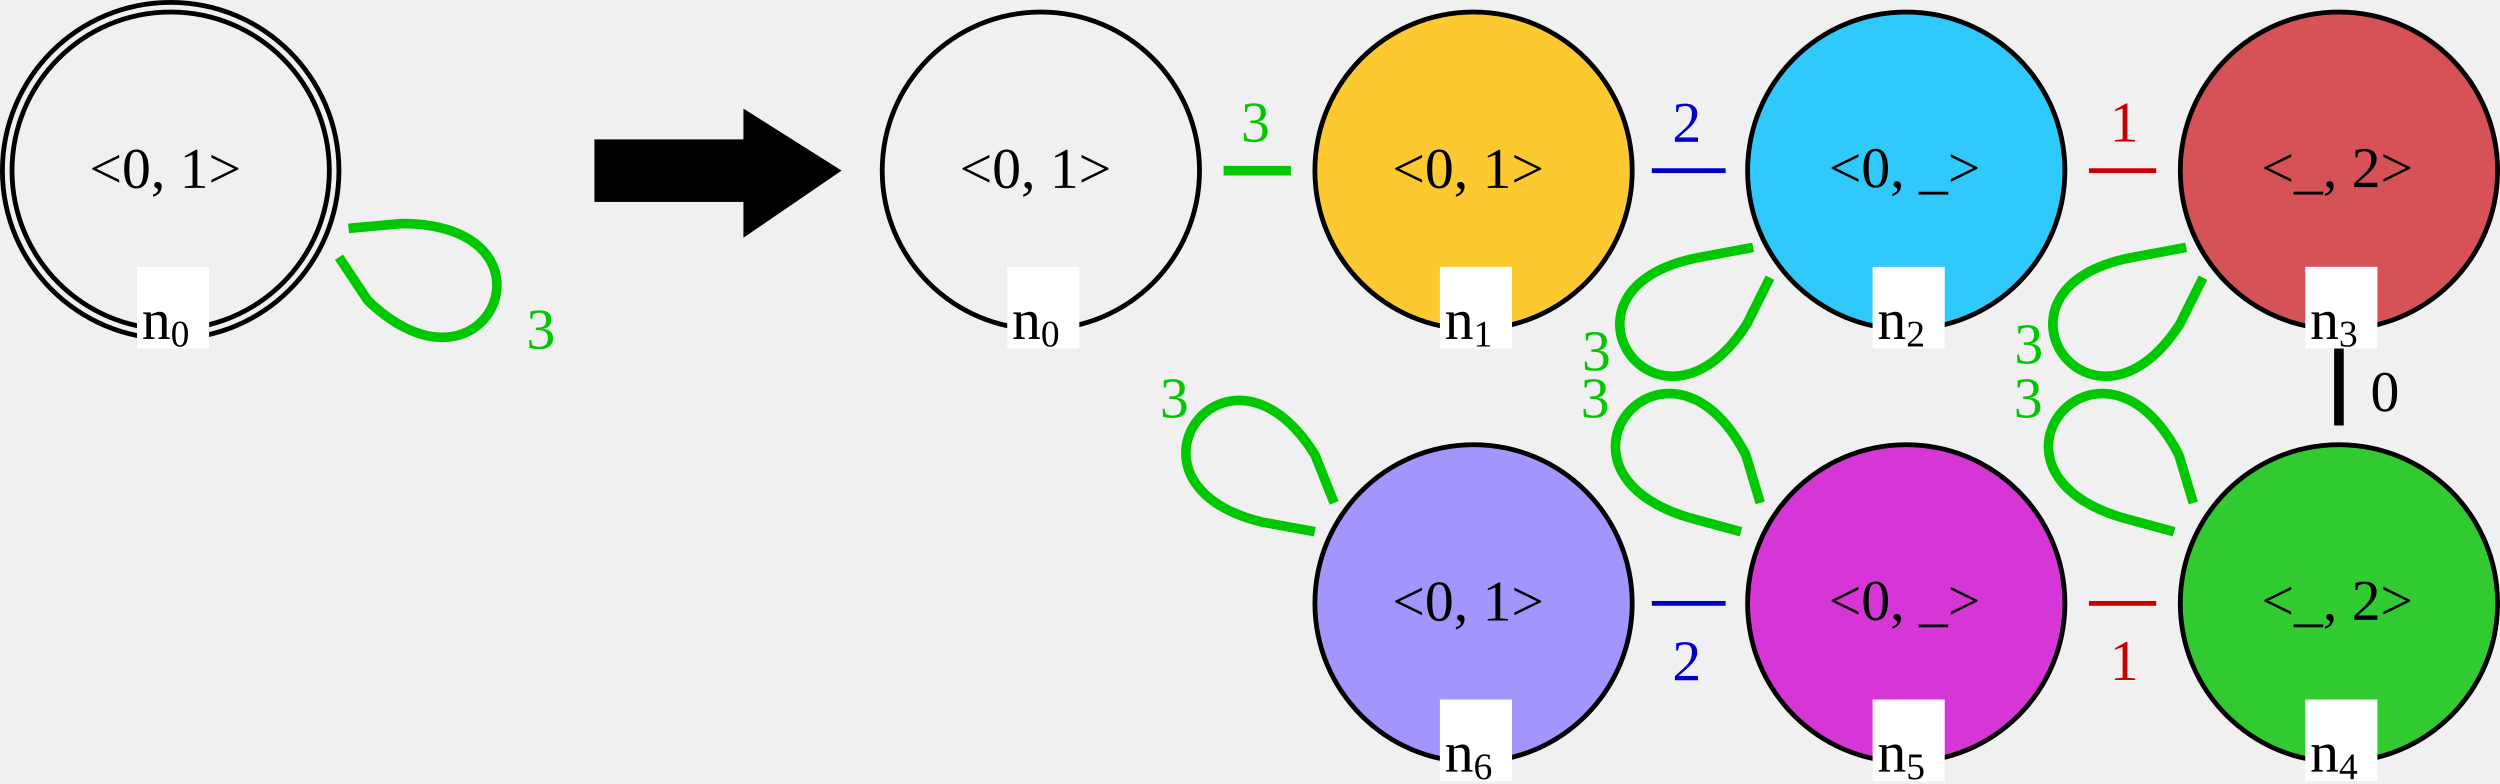
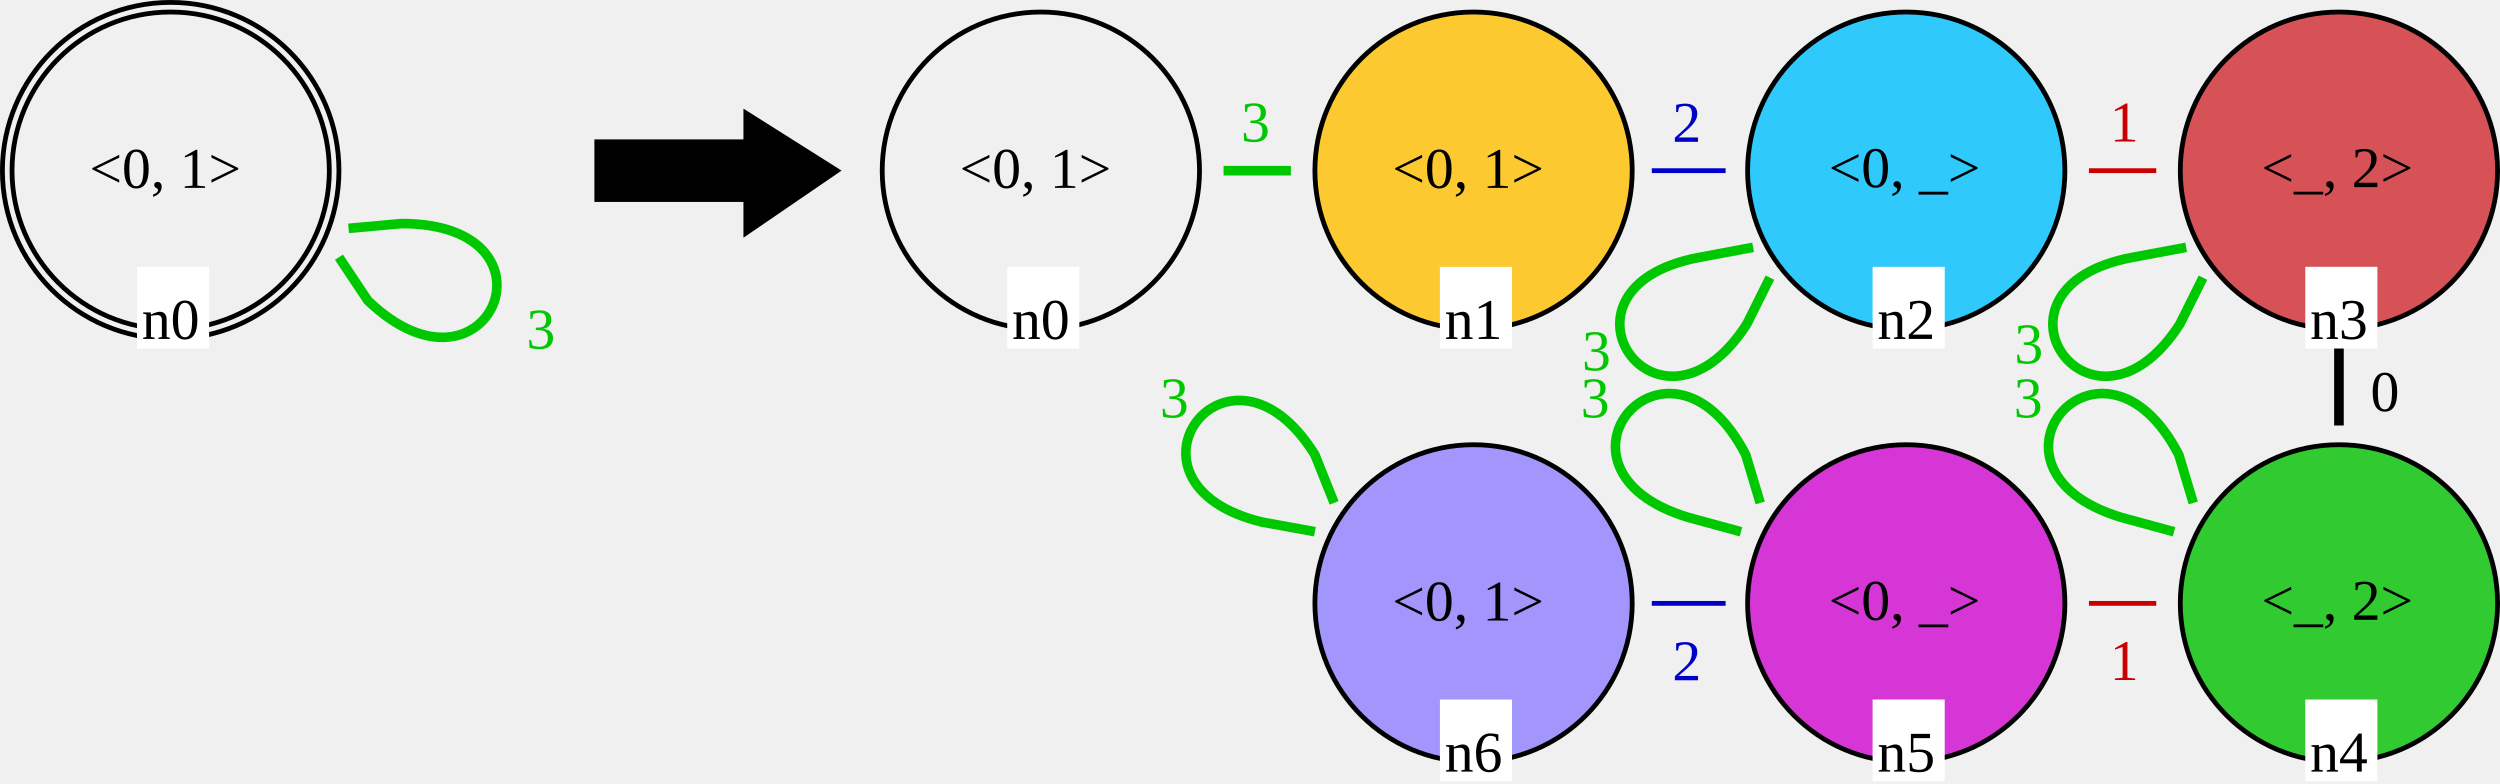
<svg xmlns="http://www.w3.org/2000/svg" version="1.1" font="Noto Sans Regular" font-size="12px" width="520" height="162.978" id="svg3">
  <defs id="defs3" />
  <circle id="LGn0_0" cx="35.5" cy="35.5" r="33" fill="none" stroke="#000000" stroke-width="1" stroke-linecap="square" style="fill:none;fill-opacity:0.801" />
  <circle id="LGn0_1" cx="35.5" cy="35.5" r="35" fill="none" stroke="#000000" stroke-width="1" stroke-linecap="square" />
  <text id="LGn0_2" x="18.61" y="39.076" fill="#000000">&lt;0, 1&gt;</text>
  <rect id="LGn0_3" x="28.5" y="55.5" width="15" height="17" fill="#ffffff" />
-   <text id="LGn0_4" x="29.5" y="70.5" fill="#000000">n<tspan style="font-size:65%;baseline-shift:sub" id="tspan1">0</tspan>
-   </text>
+   <text id="LGn0_4" x="29.5" y="70.5" fill="#000000">n0</text>
  <path id="LGn0_3_n0_5" d="m 70.5,53.5 6,9 c 25,24 42,-16 7,-16 l -11,1" fill="none" stroke="#00c800" stroke-width="2" stroke-linecap="butt" stroke-dasharray="2" style="stroke-dasharray:none" />
  <text id="LGn0_3_n0_6" x="109.5" y="72.5" fill="#00c800">3</text>
  <polygon id="0" points="159,48 159,41 128,41 128,29 159,29 159,23 178,35 " stroke="#000000" stroke-width="1" stroke-linecap="square" fill="#000000" transform="translate(-3.864939,0.5)" />
  <circle id="RGn2_0" cx="396.5" cy="35.5" r="33" fill="none" stroke="#000000" stroke-width="1" stroke-linecap="square" style="fill:#00c0ff;fill-opacity:0.801" />
  <text id="RGn2_1" x="380.378" y="38.926" fill="#000000">&lt;0, _&gt;</text>
  <rect id="RGn2_2" x="389.5" y="55.5" width="15" height="17" fill="#ffffff" />
-   <text id="RGn2_3" x="390.5" y="70.5" fill="#000000">n<tspan style="font-size:65%;baseline-shift:sub" id="tspan4">2</tspan>
-   </text>
+   <text id="RGn2_3" x="390.5" y="70.5" fill="#000000">n2</text>
  <circle id="RGn0_4" cx="216.5" cy="35.5" r="33" fill="none" stroke="#000000" stroke-width="1" stroke-linecap="square" style="fill:none;fill-opacity:0.8" />
  <text id="RGn0_5" x="199.61" y="39.076" fill="#000000">&lt;0, 1&gt;</text>
  <rect id="RGn0_6" x="209.5" y="55.5" width="15" height="17" fill="#ffffff" />
-   <text id="RGn0_7" x="210.5" y="70.5" fill="#000000">n<tspan style="font-size:65%;baseline-shift:sub" id="tspan2">0</tspan>
-   </text>
+   <text id="RGn0_7" x="210.5" y="70.5" fill="#000000">n0</text>
  <circle id="RGn1_8" cx="306.5" cy="35.5" r="33" fill="none" stroke="#000000" stroke-width="1" stroke-linecap="square" style="fill:#ffc000;fill-opacity:0.797" />
  <text id="RGn1_9" x="289.61" y="39.076" fill="#000000">&lt;0, 1&gt;</text>
  <rect id="RGn1_10" x="299.5" y="55.5" width="15" height="17" fill="#ffffff" />
-   <text id="RGn1_11" x="300.5" y="70.5" fill="#000000">n<tspan style="font-size:65%;baseline-shift:sub" id="tspan3">1</tspan>
-   </text>
+   <text id="RGn1_11" x="300.5" y="70.5" fill="#000000">n1</text>
  <circle id="RGn4_12" cx="486.5" cy="125.5" r="33" fill="none" stroke="#000000" stroke-width="1" stroke-linecap="square" style="fill:#02c000;fill-opacity:0.8" />
  <text id="RGn4_13" x="470.378" y="128.92" fill="#000000">&lt;_, 2&gt;</text>
  <rect id="RGn4_14" x="479.5" y="145.5" width="15" height="17" fill="#ffffff" />
-   <text id="RGn4_15" x="480.5" y="160.5" fill="#000000">n<tspan style="font-size:65%;baseline-shift:sub" id="tspan8">4</tspan>
-   </text>
+   <text id="RGn4_15" x="480.5" y="160.5" fill="#000000">n4</text>
  <circle id="RGn3_16" cx="486.5" cy="35.5" r="33" fill="none" stroke="#000000" stroke-width="1" stroke-linecap="square" style="fill:#cf2b31;fill-opacity:0.8" />
  <text id="RGn3_17" x="470.378" y="38.92" fill="#000000">&lt;_, 2&gt;</text>
  <rect id="RGn3_18" x="479.5" y="55.5" width="15" height="17" fill="#ffffff" />
-   <text id="RGn3_19" x="480.5" y="70.5" fill="#000000">n<tspan style="font-size:65%;baseline-shift:sub" id="tspan7">3</tspan>
-   </text>
+   <text id="RGn3_19" x="480.5" y="70.5" fill="#000000">n3</text>
  <circle id="RGn6_20" cx="306.5" cy="125.5" r="33" fill="none" stroke="#000000" stroke-width="1" stroke-linecap="square" style="fill:#8f7eff;fill-opacity:0.8" />
  <text id="RGn6_21" x="289.61" y="129.076" fill="#000000">&lt;0, 1&gt;</text>
  <rect id="RGn6_22" x="299.5" y="145.5" width="15" height="17" fill="#ffffff" />
-   <text id="RGn6_23" x="300.5" y="160.5" fill="#000000">n<tspan style="font-size:65%;baseline-shift:sub" id="tspan5">6</tspan>
-   </text>
+   <text id="RGn6_23" x="300.5" y="160.5" fill="#000000">n6</text>
  <circle id="RGn5_24" cx="396.5" cy="125.5" r="33" fill="none" stroke="#000000" stroke-width="1" stroke-linecap="square" style="fill:#d108d1;fill-opacity:0.8" />
  <text id="RGn5_25" x="380.378" y="128.926" fill="#000000">&lt;0, _&gt;</text>
  <rect id="RGn5_26" x="389.5" y="145.5" width="15" height="17" fill="#ffffff" />
-   <text id="RGn5_27" x="390.5" y="160.5" fill="#000000">n<tspan style="font-size:65%;baseline-shift:sub" id="tspan6">5</tspan>
-   </text>
+   <text id="RGn5_27" x="390.5" y="160.5" fill="#000000">n5</text>
  <line id="RGn1_2_n2_28" x1="344.076" y1="35.5" x2="358.424" y2="35.5" stroke="#0000c8" stroke-width="1" stroke-linecap="square" style="stroke-dasharray:none" />
  <text id="RGn1_2_n2_29" x="347.842" y="29.5" fill="#0000c8">2</text>
  <line id="RGn3_0_n4_30" x1="486.5" y1="73.5" x2="486.5" y2="87.5" stroke="#000000" stroke-width="2" stroke-linecap="square" style="stroke-dasharray:none" />
  <text id="RGn3_0_n4_31" x="493.068" y="85.5" fill="#000000">0</text>
  <line id="RGn0_3_n1_32" x1="254.5" y1="35.5" x2="268.5" y2="35.5" stroke="#00c800" stroke-width="2" stroke-linecap="butt" stroke-dasharray="2" style="stroke-dasharray:none" />
  <text id="RGn0_3_n1_33" x="258.14" y="29.44" fill="#00c800">3</text>
  <path id="RGn6_3_n6_36" d="m 277.5,104.592 -4,-10 c -18,-29 -44,6 -11,14 l 11,2" fill="none" stroke="#00c800" stroke-width="2" stroke-linecap="butt" stroke-dasharray="2" style="stroke-dasharray:none" />
  <text id="RGn6_3_n6_37" x="241.261" y="86.813" fill="#00c800">3</text>
  <line id="RGn2_1_n3_38" x1="434.5" y1="35.5" x2="448.5" y2="35.5" stroke="#c80000" stroke-width="1" stroke-linecap="butt" stroke-dasharray="5" style="stroke-dasharray:none" />
  <text id="RGn2_1_n3_39" x="438.836" y="29.44" fill="#c80000">1</text>
  <line id="RGn4_1_n5_40" x1="448.5" y1="125.5" x2="434.5" y2="125.5" stroke="#c80000" stroke-width="1" stroke-linecap="butt" stroke-dasharray="5" style="stroke-dasharray:none" />
  <text id="RGn4_1_n5_41" x="438.836" y="141.44" fill="#c80000">1</text>
  <line id="RGn6_2_n5_42" x1="344.076" y1="125.5" x2="358.424" y2="125.5" stroke="#0000c8" stroke-width="1" stroke-linecap="square" style="stroke-dasharray:none" />
  <text id="RGn6_2_n5_43" x="347.842" y="141.5" fill="#0000c8">2</text>
  <path id="RGn4_3_n4_34" d="m 456.196,104.611 -3,-10 c -16,-31 -45,3 -12,13 l 11,3" fill="none" stroke="#00c800" stroke-width="2" stroke-linecap="butt" stroke-dasharray="2" style="stroke-dasharray:none" />
  <text id="RGn4_3_n4_35" x="418.985" y="75.573" fill="#00c800">3</text>
  <path id="RGn3_3_n3_46" d="m 454.724,51.445 -11.208,2.093 c -33.624,6.278 -8.492,42.449 9.903,13.854 l 4.803,-9.64" fill="none" stroke="#00c800" stroke-width="2" stroke-linecap="butt" stroke-dasharray="2" style="stroke-dasharray:none" />
  <text id="RGn3_3_n3_47" x="418.858" y="86.813" fill="#00c800">3</text>
  <path id="RGn4_3_n4_34-3" d="m 366.122,104.611 -3,-10 c -16,-31 -45,3 -12,13 l 11,3" fill="none" stroke="#00c800" stroke-width="2" stroke-linecap="butt" stroke-dasharray="2" style="stroke-dasharray:none" />
  <text id="RGn4_3_n4_35-6" x="329.054" y="77.015" fill="#00c800">3</text>
  <path id="RGn3_3_n3_46-1" d="m 364.651,51.445 -11.208,2.093 c -33.624,6.278 -8.492,42.449 9.903,13.854 l 4.803,-9.64" fill="none" stroke="#00c800" stroke-width="2" stroke-linecap="butt" stroke-dasharray="2" style="stroke-dasharray:none" />
  <text id="RGn3_3_n3_47-2" x="328.785" y="86.813" fill="#00c800">3</text>
</svg>
